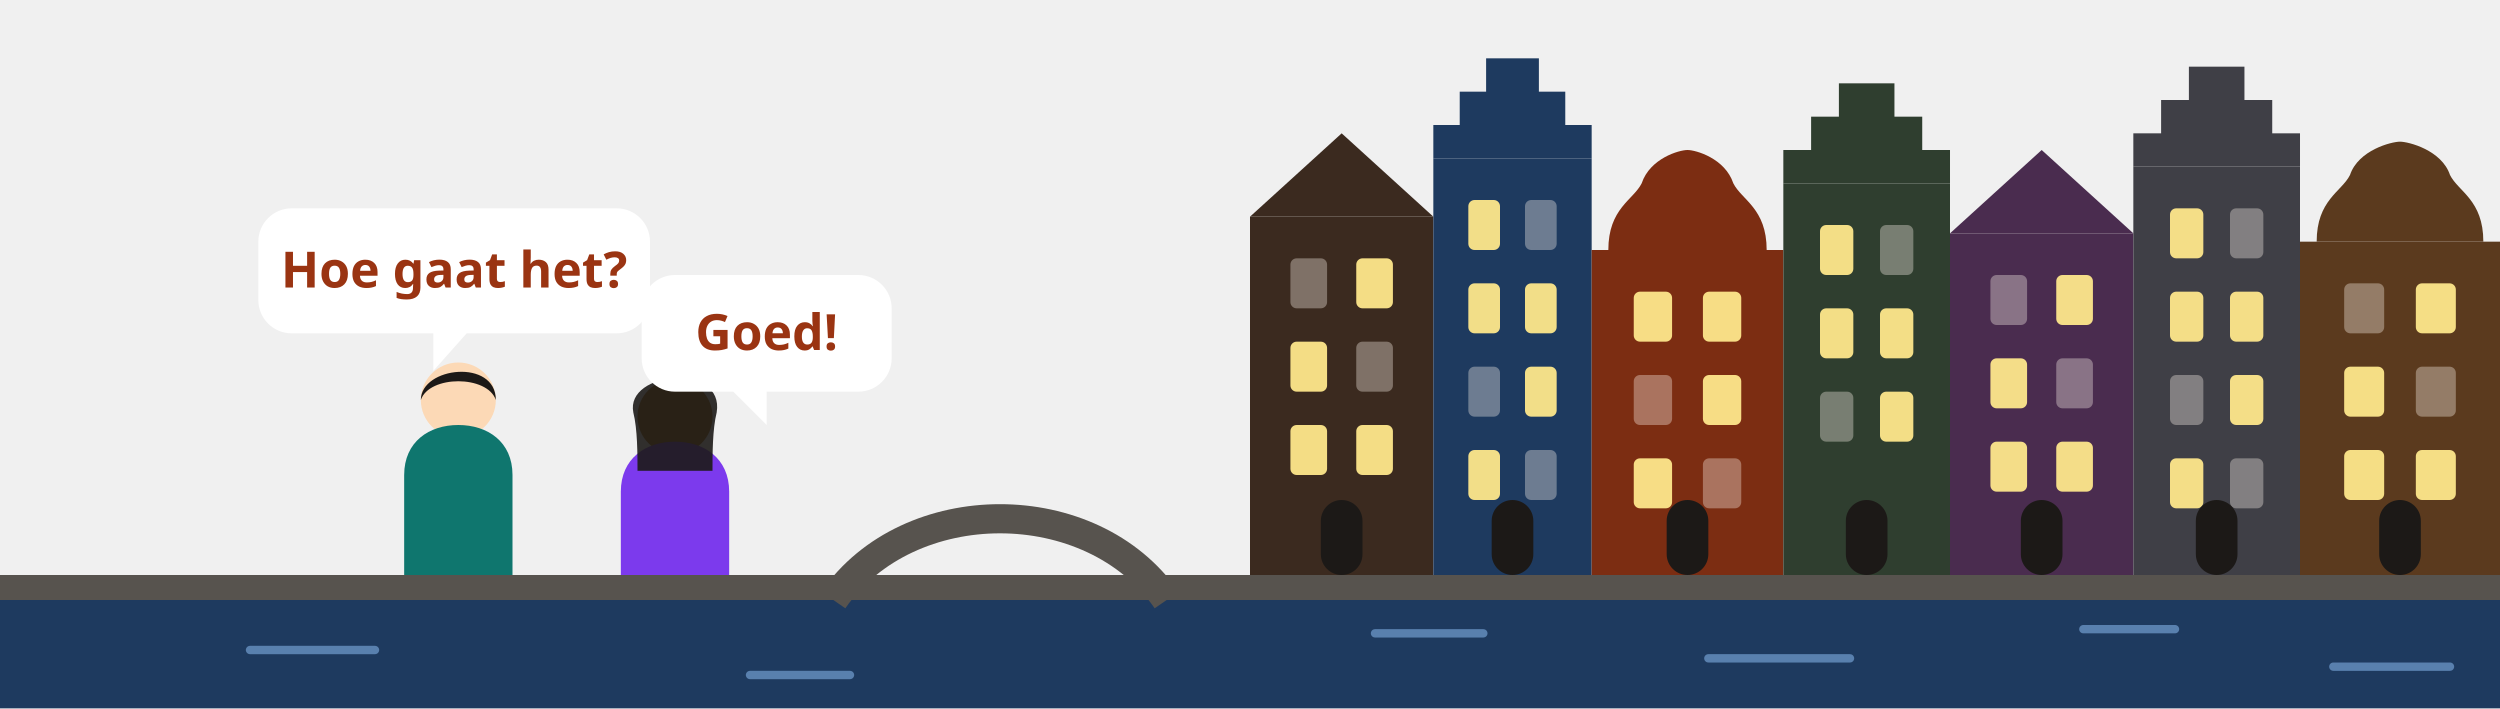
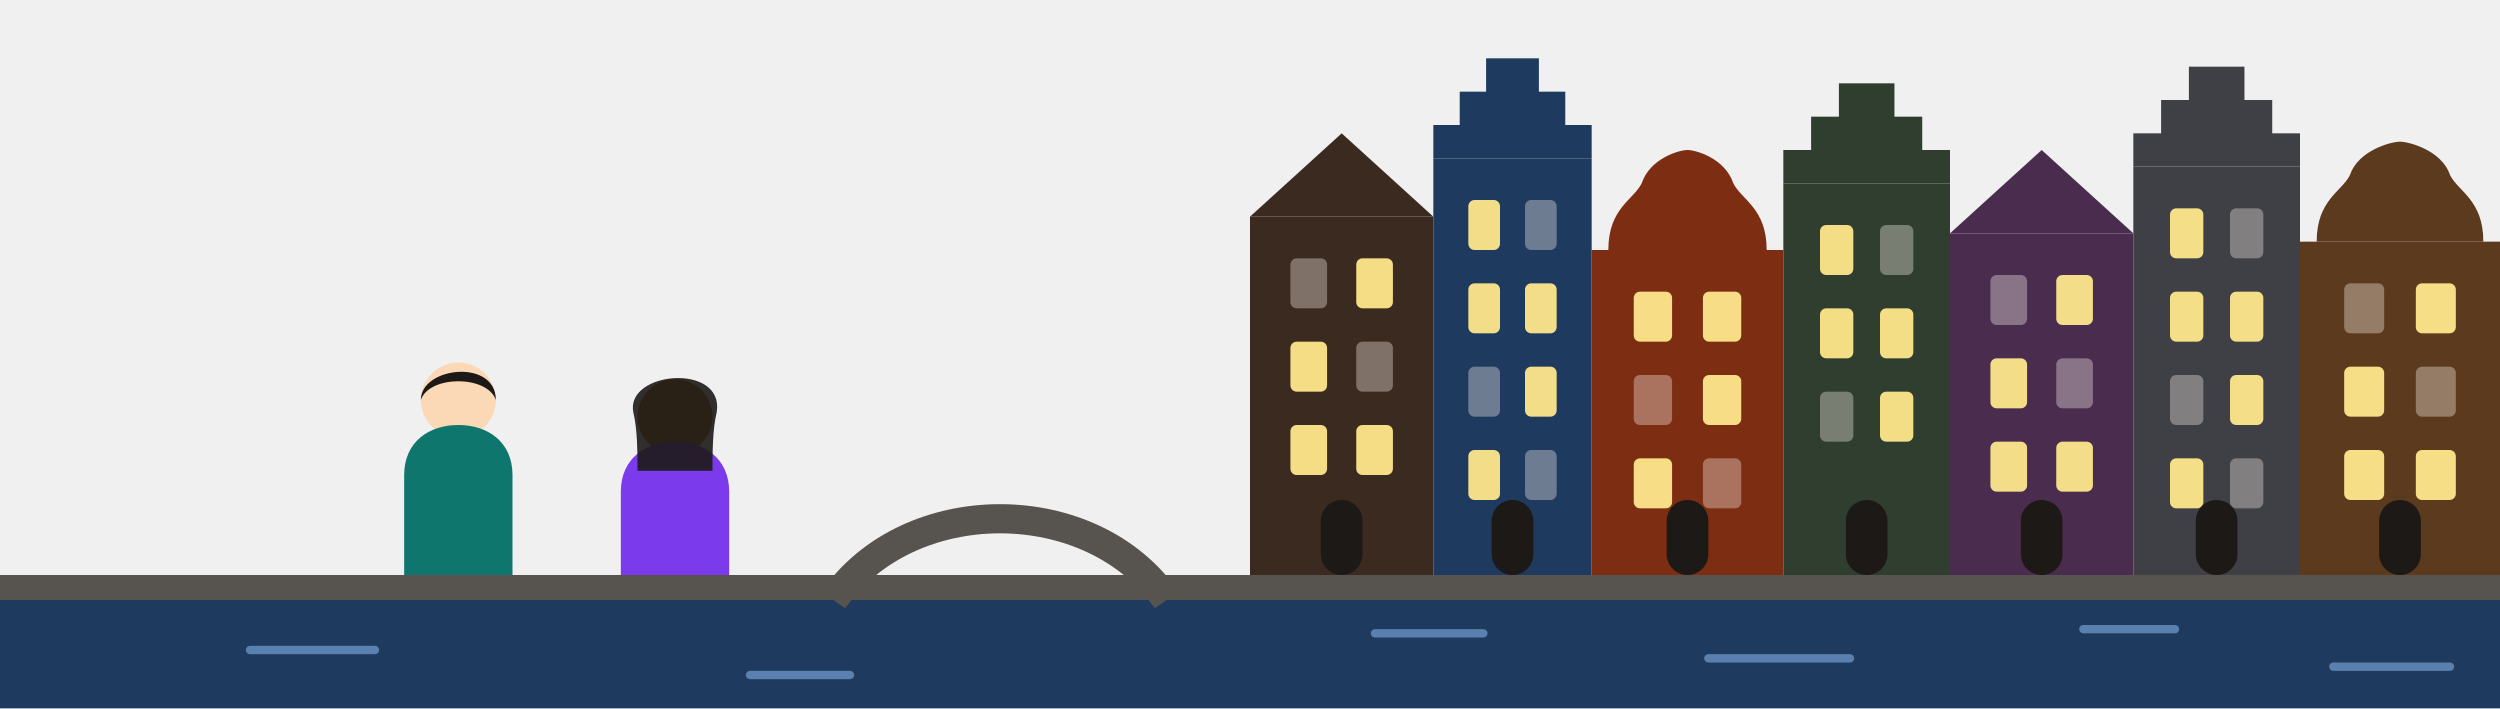
<svg class="sky" viewBox="0 0 600 170" preserveAspectRatio="xMidYMax slice" aria-hidden="true" focusable="false">
  <rect x="0" y="138" width="600" height="6" fill="#57534e" />
  <rect x="0" y="144" width="600" height="26" fill="#1e3a5f" />
  <g stroke="#93c5fd" stroke-width="2" stroke-linecap="round" opacity=".5">
    <path d="M330 152h26M410 158h34M500 151h22M560 160h28M60 156h30M180 162h24" />
  </g>
  <path d="M200 144c18-26 62-26 80 0" fill="none" stroke="#57534e" stroke-width="7" />
  <path d="M300 52L322.0 32L344 52z" fill="#3b2a1f" />
  <rect x="300" y="52" width="44" height="86" fill="#3b2a1f" />
  <rect x="309.7" y="62" width="8.8" height="12" rx="1.5" fill="#fff7ed" opacity="0.35" />
  <rect x="325.5" y="62" width="8.8" height="12" rx="1.5" fill="#fde68a" opacity="0.95" />
  <rect x="309.7" y="82" width="8.8" height="12" rx="1.5" fill="#fde68a" opacity="0.95" />
  <rect x="325.5" y="82" width="8.8" height="12" rx="1.5" fill="#fff7ed" opacity="0.35" />
  <rect x="309.7" y="102" width="8.8" height="12" rx="1.5" fill="#fde68a" opacity="0.95" />
  <rect x="325.5" y="102" width="8.8" height="12" rx="1.5" fill="#fde68a" opacity="0.95" />
  <rect x="317.0" y="120" width="10" height="18" rx="5" fill="#1c1917" />
  <path d="M344 38v-8h6.333v-8h6.333v-8h12.667v8h6.333v8h6.333v8z" fill="#1e3a5f" />
  <rect x="344" y="38" width="38" height="100" fill="#1e3a5f" />
  <rect x="352.4" y="48" width="7.6" height="12" rx="1.5" fill="#fde68a" opacity="0.95" />
  <rect x="366.0" y="48" width="7.6" height="12" rx="1.5" fill="#fff7ed" opacity="0.35" />
  <rect x="352.4" y="68" width="7.6" height="12" rx="1.5" fill="#fde68a" opacity="0.95" />
  <rect x="366.0" y="68" width="7.6" height="12" rx="1.5" fill="#fde68a" opacity="0.95" />
  <rect x="352.4" y="88" width="7.6" height="12" rx="1.5" fill="#fff7ed" opacity="0.35" />
  <rect x="366.0" y="88" width="7.6" height="12" rx="1.5" fill="#fde68a" opacity="0.95" />
  <rect x="352.4" y="108" width="7.6" height="12" rx="1.5" fill="#fde68a" opacity="0.95" />
  <rect x="366.0" y="108" width="7.6" height="12" rx="1.5" fill="#fff7ed" opacity="0.35" />
  <rect x="358.0" y="120" width="10" height="18" rx="5" fill="#1c1917" />
  <path d="M386 60c0-10 6-12 8-16c2-6 9.0 -8 11.0 -8s9.0 2 11.0 8c2 4 8 6 8 16z" fill="#7c2d12" />
  <rect x="382" y="60" width="46" height="78" fill="#7c2d12" />
  <rect x="392.1" y="70" width="9.2" height="12" rx="1.5" fill="#fde68a" opacity="0.95" />
  <rect x="408.7" y="70" width="9.2" height="12" rx="1.5" fill="#fde68a" opacity="0.95" />
  <rect x="392.1" y="90" width="9.2" height="12" rx="1.5" fill="#fff7ed" opacity="0.35" />
  <rect x="408.7" y="90" width="9.2" height="12" rx="1.5" fill="#fde68a" opacity="0.95" />
  <rect x="392.1" y="110" width="9.2" height="12" rx="1.5" fill="#fde68a" opacity="0.95" />
  <rect x="408.7" y="110" width="9.2" height="12" rx="1.5" fill="#fff7ed" opacity="0.35" />
  <rect x="400.0" y="120" width="10" height="18" rx="5" fill="#1c1917" />
  <path d="M428 44v-8h6.667v-8h6.667v-8h13.333v8h6.667v8h6.667v8z" fill="#2f3e2f" />
  <rect x="428" y="44" width="40" height="94" fill="#2f3e2f" />
  <rect x="436.8" y="54" width="8.0" height="12" rx="1.5" fill="#fde68a" opacity="0.95" />
  <rect x="451.2" y="54" width="8.0" height="12" rx="1.5" fill="#fff7ed" opacity="0.35" />
  <rect x="436.8" y="74" width="8.0" height="12" rx="1.5" fill="#fde68a" opacity="0.95" />
  <rect x="451.2" y="74" width="8.0" height="12" rx="1.5" fill="#fde68a" opacity="0.95" />
  <rect x="436.8" y="94" width="8.0" height="12" rx="1.5" fill="#fff7ed" opacity="0.35" />
  <rect x="451.2" y="94" width="8.0" height="12" rx="1.5" fill="#fde68a" opacity="0.95" />
  <rect x="443.0" y="120" width="10" height="18" rx="5" fill="#1c1917" />
  <path d="M468 56L490.0 36L512 56z" fill="#4a2c4f" />
  <rect x="468" y="56" width="44" height="82" fill="#4a2c4f" />
  <rect x="477.7" y="66" width="8.8" height="12" rx="1.5" fill="#fff7ed" opacity="0.35" />
  <rect x="493.5" y="66" width="8.8" height="12" rx="1.5" fill="#fde68a" opacity="0.95" />
  <rect x="477.7" y="86" width="8.8" height="12" rx="1.5" fill="#fde68a" opacity="0.95" />
  <rect x="493.5" y="86" width="8.8" height="12" rx="1.5" fill="#fff7ed" opacity="0.35" />
  <rect x="477.7" y="106" width="8.8" height="12" rx="1.5" fill="#fde68a" opacity="0.95" />
  <rect x="493.5" y="106" width="8.8" height="12" rx="1.5" fill="#fde68a" opacity="0.95" />
  <rect x="485.0" y="120" width="10" height="18" rx="5" fill="#1c1917" />
  <path d="M512 40v-8h6.667v-8h6.667v-8h13.333v8h6.667v8h6.667v8z" fill="#3f3f46" />
  <rect x="512" y="40" width="40" height="98" fill="#3f3f46" />
  <rect x="520.8" y="50" width="8.0" height="12" rx="1.5" fill="#fde68a" opacity="0.95" />
  <rect x="535.2" y="50" width="8.0" height="12" rx="1.5" fill="#fff7ed" opacity="0.35" />
  <rect x="520.8" y="70" width="8.0" height="12" rx="1.5" fill="#fde68a" opacity="0.95" />
  <rect x="535.2" y="70" width="8.0" height="12" rx="1.5" fill="#fde68a" opacity="0.95" />
  <rect x="520.8" y="90" width="8.0" height="12" rx="1.5" fill="#fff7ed" opacity="0.35" />
  <rect x="535.2" y="90" width="8.0" height="12" rx="1.5" fill="#fde68a" opacity="0.95" />
  <rect x="520.8" y="110" width="8.0" height="12" rx="1.5" fill="#fde68a" opacity="0.95" />
  <rect x="535.2" y="110" width="8.0" height="12" rx="1.5" fill="#fff7ed" opacity="0.35" />
  <rect x="527.0" y="120" width="10" height="18" rx="5" fill="#1c1917" />
  <path d="M556 58c0-10 6-12 8-16c2-6 10.0 -8 12.0 -8s10.0 2 12.0 8c2 4 8 6 8 16z" fill="#5b3a1e" />
  <rect x="552" y="58" width="48" height="80" fill="#5b3a1e" />
  <rect x="562.6" y="68" width="9.6" height="12" rx="1.5" fill="#fff7ed" opacity="0.35" />
  <rect x="579.8" y="68" width="9.6" height="12" rx="1.5" fill="#fde68a" opacity="0.95" />
  <rect x="562.6" y="88" width="9.6" height="12" rx="1.5" fill="#fde68a" opacity="0.95" />
  <rect x="579.8" y="88" width="9.6" height="12" rx="1.5" fill="#fff7ed" opacity="0.35" />
  <rect x="562.6" y="108" width="9.6" height="12" rx="1.5" fill="#fde68a" opacity="0.95" />
  <rect x="579.8" y="108" width="9.6" height="12" rx="1.5" fill="#fde68a" opacity="0.95" />
  <rect x="571.0" y="120" width="10" height="18" rx="5" fill="#1c1917" />
  <g transform="translate(70 0)">
    <circle cx="40" cy="96" r="9" fill="#fcd9b6" />
    <path d="M27 138v-24c0-8 6-12 13-12s13 4 13 12v24z" fill="#0f766e" />
    <path d="M31 96c0-8 18-10 18 0c-2-6-16-6-18 0z" fill="#1c1917" />
    <circle cx="92" cy="100" r="9" fill="#a16207" />
    <path d="M79 138v-20c0-8 6-12 13-12s13 4 13 12v20z" fill="#7c3aed" />
    <path d="M82 99c-2-10 22-12 20 0c-1 4-1 10-1 14h-18c0-4 0-10-1-14z" fill="#1c1917" opacity=".9" />
-     <g font-family="system-ui,sans-serif" font-size="12" font-weight="700">
-       <path d="M0 50h78a8 8 0 0 1 8 8v14a8 8 0 0 1-8 8h-36l-8 9v-9h-34a8 8 0 0 1-8-8v-14a8 8 0 0 1 8-8z" fill="#fff" />
-       <text x="39" y="69" text-anchor="middle" fill="#9a3412">Hoe gaat het?</text>
-       <path d="M92 66h44a8 8 0 0 1 8 8v12a8 8 0 0 1-8 8h-22v8l-8-8h-14a8 8 0 0 1-8-8v-12a8 8 0 0 1 8-8z" fill="#fff" />
-       <text x="114" y="84" text-anchor="middle" fill="#9a3412">Goed!</text>
-     </g>
  </g>
</svg>
